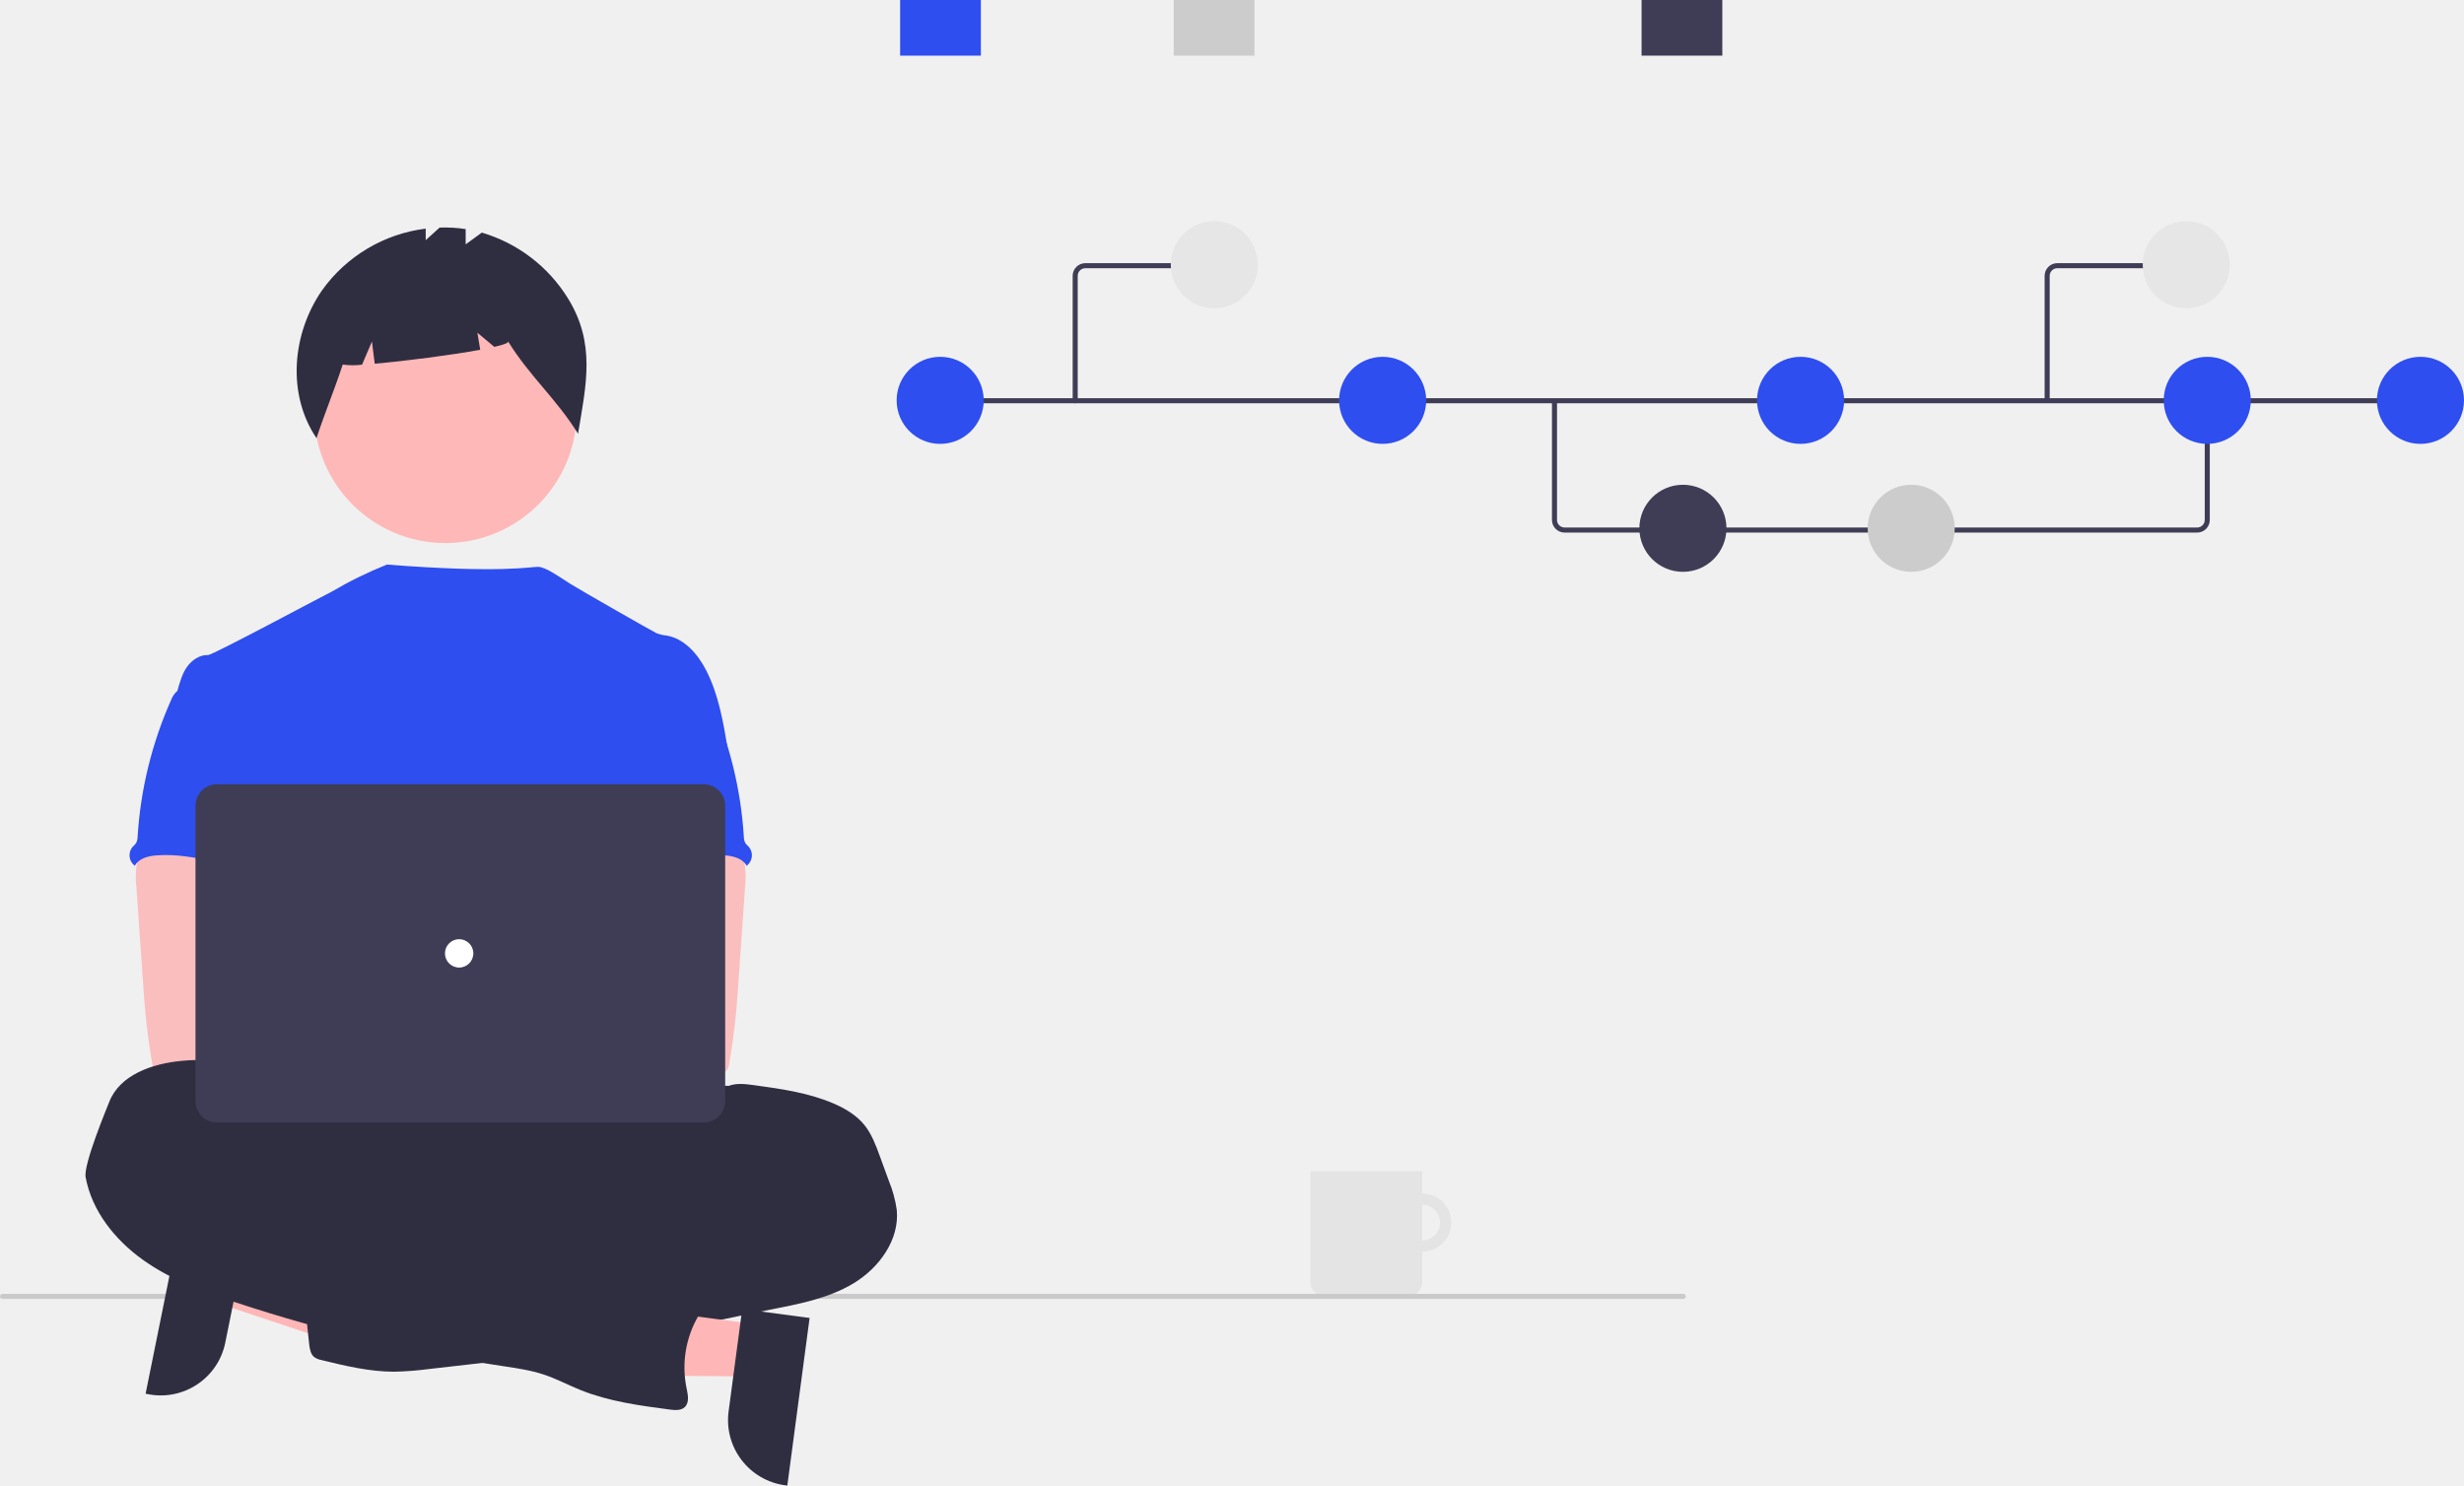
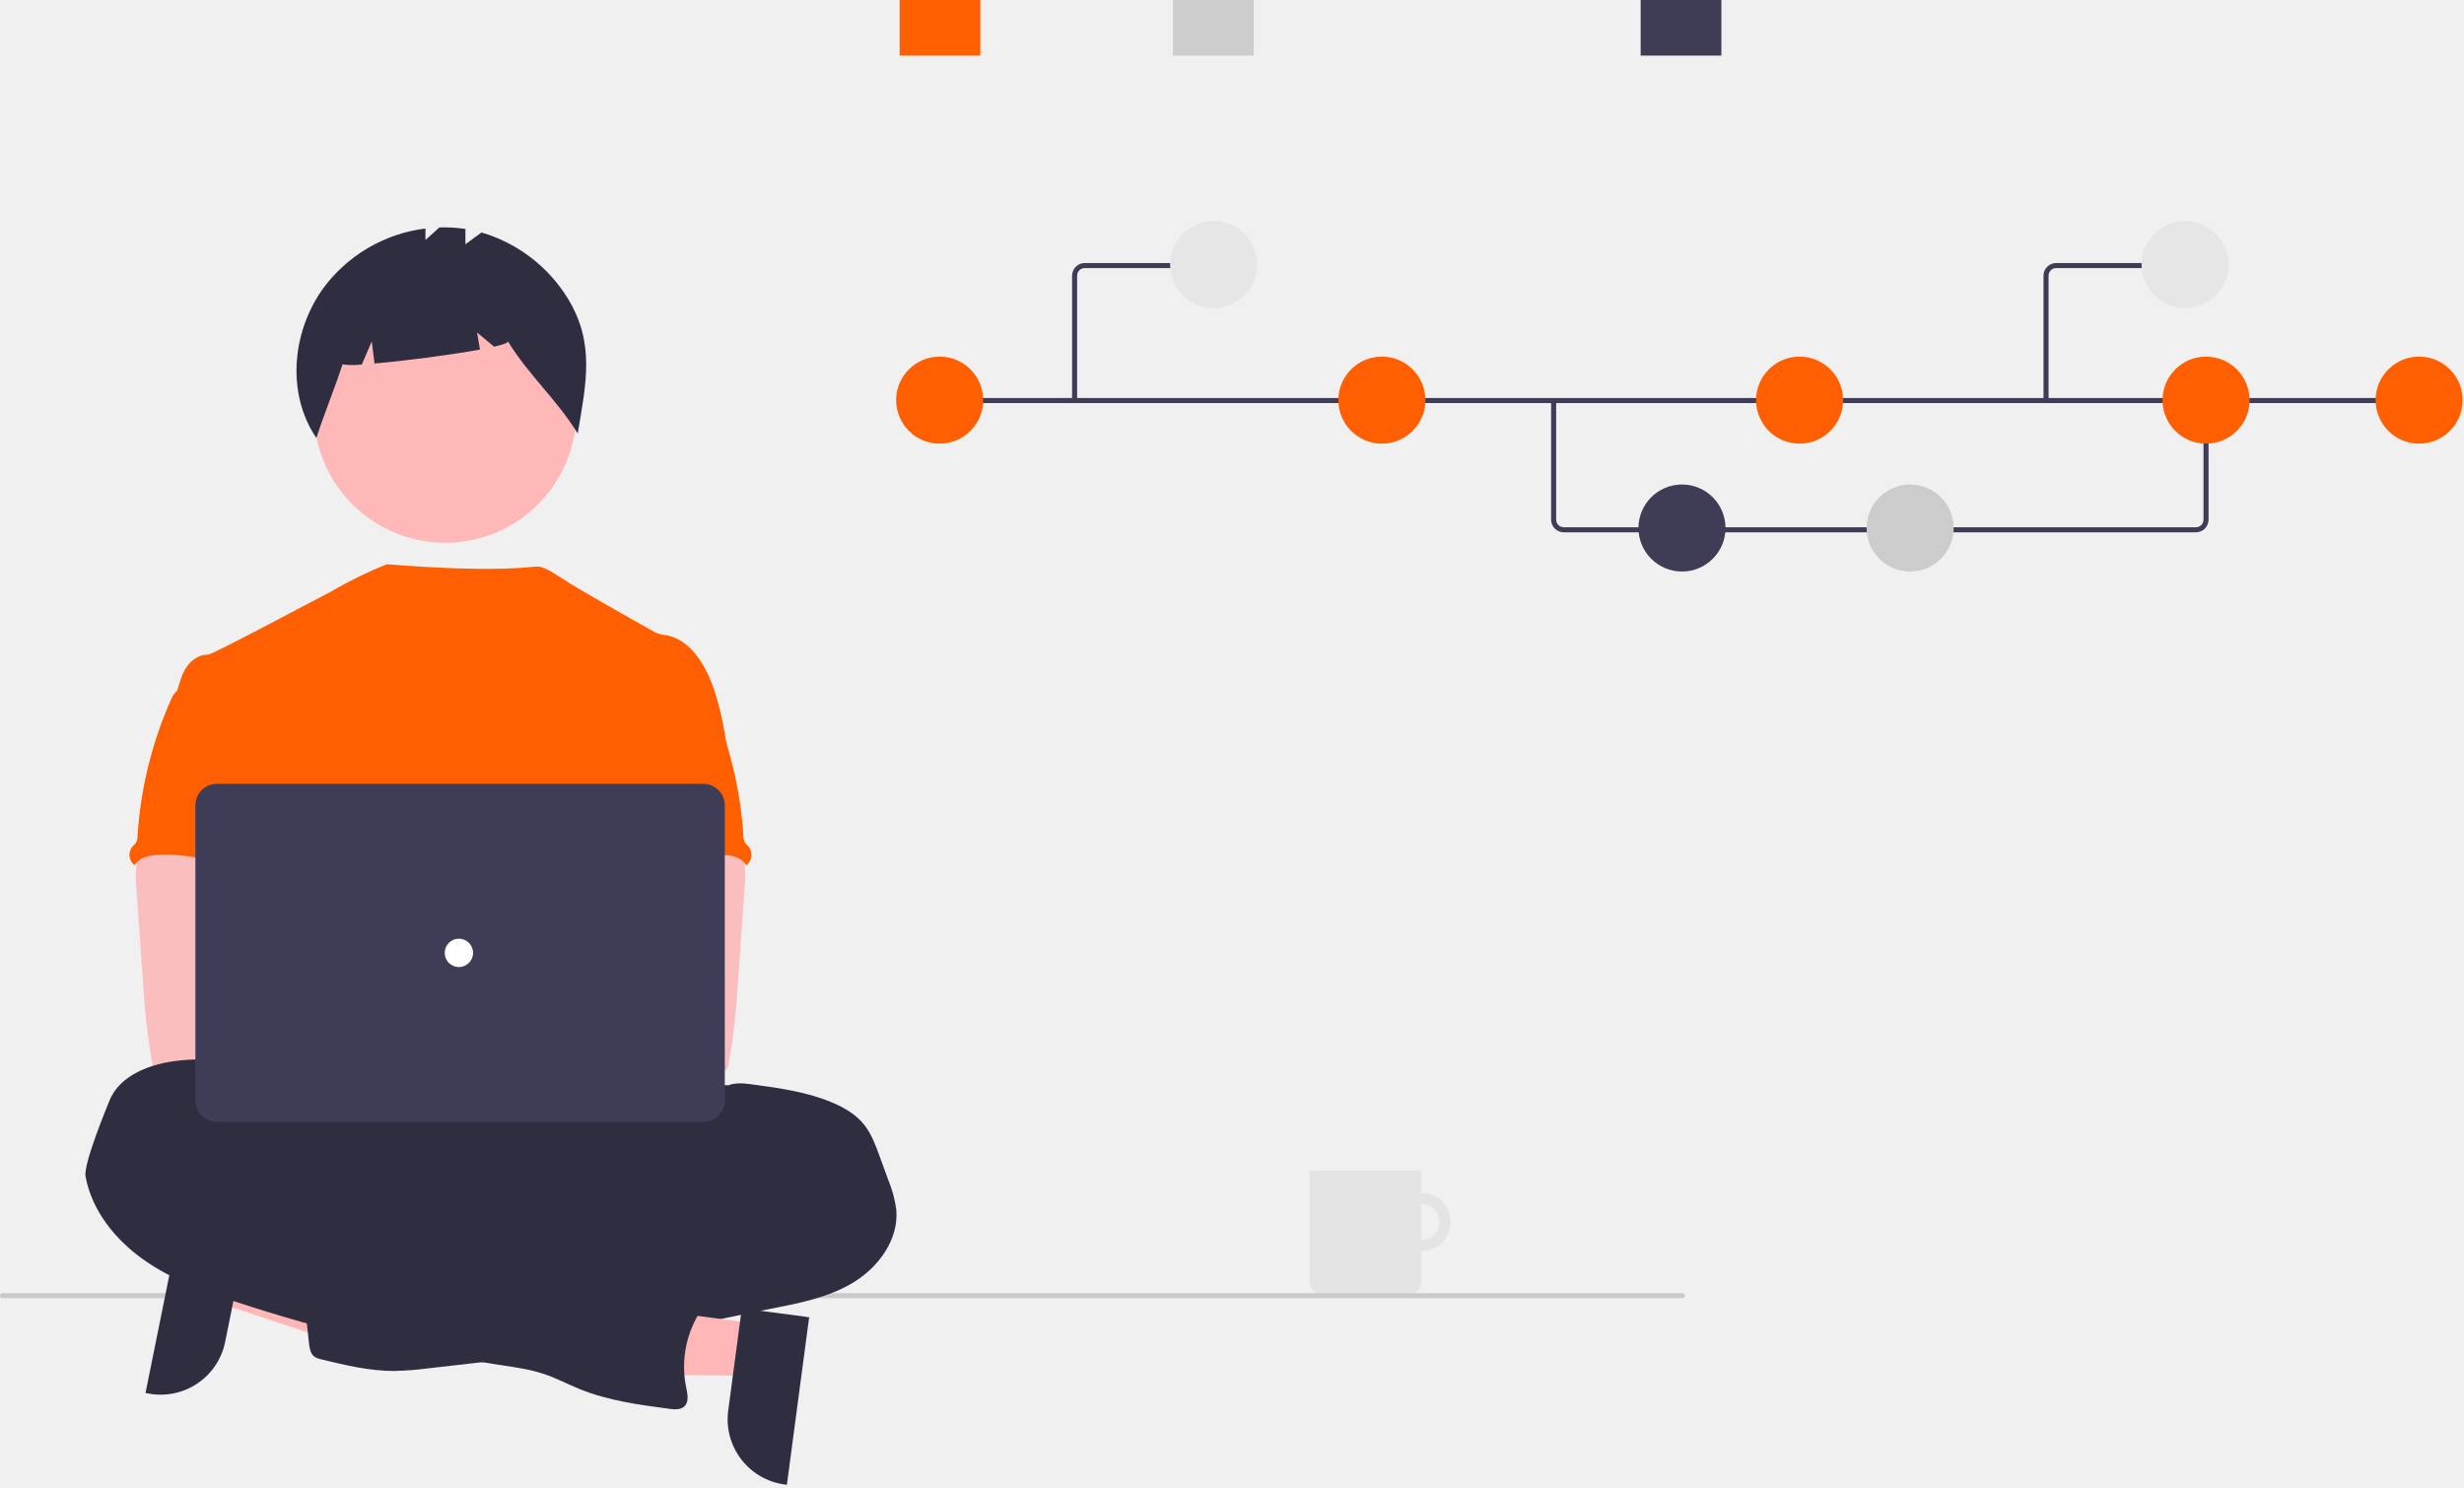
- <svg xmlns="http://www.w3.org/2000/svg" id="e7334088-53de-4589-99a2-090044ddfc90" data-name="Layer 1" width="973.461" height="587.025" viewBox="0 0 973.461 587.025">
-   <g id="f9b32178-6d95-472d-b482-6662972666de" data-name="Group 100">
-     <path id="f4b94a19-cbe0-459a-95a6-6ea3b3d72055" data-name="Path 1465" d="M675.147,628.1a11.49,11.49,0,1,0,11.49,11.49h0A11.49,11.49,0,0,0,675.147,628.1Zm0,18.561a7.071,7.071,0,1,1,7.071-7.071v0A7.071,7.071,0,0,1,675.147,646.661Z" transform="translate(-113.2693 -156.4874)" fill="#e4e4e4" />
-     <path id="abc0e0b3-f22e-4bee-9929-c6879640924e" data-name="Path 1467" d="M630.954,619.261h44.193v43.739a5.757,5.757,0,0,1-5.757,5.757h-32.679a5.757,5.757,0,0,1-5.757-5.757V619.261Z" transform="translate(-113.2693 -156.4874)" fill="#e4e4e4" />
+ <svg xmlns="http://www.w3.org/2000/svg" width="974" height="588" viewBox="0 0 974 588" fill="none">
+   <g clip-path="url(#clip0_24_51)">
+     <path d="M561.878 471.613C559.605 471.613 557.384 472.287 555.494 473.549C553.605 474.812 552.132 476.606 551.262 478.706C550.393 480.806 550.165 483.116 550.608 485.345C551.052 487.573 552.146 489.621 553.753 491.228C555.36 492.835 557.407 493.929 559.636 494.372C561.865 494.816 564.175 494.588 566.275 493.718C568.374 492.849 570.169 491.376 571.431 489.487C572.694 487.597 573.368 485.376 573.368 483.103C573.368 480.056 572.157 477.133 570.002 474.978C567.848 472.824 564.925 471.613 561.878 471.613ZM561.878 490.174C560.479 490.174 559.112 489.759 557.949 488.982C556.786 488.205 555.88 487.101 555.345 485.809C554.81 484.517 554.67 483.095 554.943 481.724C555.215 480.352 555.889 479.092 556.878 478.103C557.867 477.114 559.127 476.441 560.498 476.168C561.87 475.895 563.292 476.035 564.584 476.57C565.876 477.105 566.98 478.012 567.757 479.175C568.534 480.337 568.949 481.705 568.949 483.103V483.103C568.949 484.978 568.204 486.777 566.878 488.103C565.552 489.429 563.753 490.174 561.878 490.174V490.174Z" fill="#E4E4E4" />
+     <path d="M517.685 462.774H561.878V506.513C561.878 508.04 561.271 509.504 560.191 510.584C559.112 511.663 557.647 512.27 556.121 512.27H523.442C521.915 512.27 520.45 511.663 519.371 510.584C518.291 509.504 517.685 508.04 517.685 506.513V462.774V462.774Z" fill="#E4E4E4" />
+     <path d="M665.133 513.271H0.896C0.65 513.244 0.422 513.127 0.257 512.942C0.091 512.758 0 512.519 0 512.271C0 512.023 0.091 511.784 0.257 511.6C0.422 511.415 0.65 511.298 0.896 511.271H665.133C665.38 511.298 665.607 511.415 665.773 511.6C665.938 511.784 666.03 512.023 666.03 512.271C666.03 512.519 665.938 512.758 665.773 512.942C665.607 513.127 665.38 513.244 665.133 513.271V513.271Z" fill="#CACACA" />
+     <path d="M89.41 494.381L85.302 514.694L161.695 540.208L167.759 510.228L89.41 494.381Z" fill="#FFB6B6" />
+     <path d="M97.09 490.542L88.999 530.545L88.999 530.546C87.63 537.307 83.633 543.248 77.885 547.061C72.137 550.875 65.11 552.249 58.349 550.882L57.52 550.714L70.768 485.218L97.09 490.542Z" fill="#2F2E41" />
+     <path d="M175.979 214.584C204.627 214.584 227.85 191.361 227.85 162.713C227.85 134.065 204.627 110.842 175.979 110.842C147.332 110.842 124.108 134.065 124.108 162.713C124.108 191.361 147.332 214.584 175.979 214.584Z" fill="#FEB8B8" />
+     <path d="M224.427 117.963C216.672 105.37 204.533 96.09 190.346 91.911L183.978 96.558V90.524C180.571 90.002 177.123 89.802 173.678 89.924L168.184 94.895V90.337C160.05 91.348 152.213 94.033 145.168 98.223C138.123 102.414 132.023 108.018 127.252 114.684C115.321 131.884 113.307 155.813 125.042 173.151C128.263 163.251 132.173 153.962 135.395 144.063C137.927 144.408 140.493 144.42 143.028 144.1L146.947 134.955L148.042 143.713C160.19 142.655 178.208 140.331 189.724 138.202L188.604 131.483L195.304 137.066C198.832 136.254 200.927 135.517 200.754 134.954C209.319 148.762 219.801 157.581 228.365 171.389C231.618 151.919 235.362 135.73 224.427 117.963Z" fill="#2F2E41" />
+     <path d="M192.856 502.146C266.62 502.146 326.416 485.42 326.416 464.787C326.416 444.154 266.62 427.428 192.856 427.428C119.093 427.428 59.296 444.154 59.296 464.787C59.296 485.42 119.093 502.146 192.856 502.146Z" fill="#2F2E41" />
+     <path d="M287.539 296.101C285.755 285.37 283.916 274.433 278.928 264.766C275.65 258.434 270.447 252.4 263.433 251.148C262.051 251.025 260.694 250.711 259.398 250.214C257.343 249.224 229.725 233.458 225.335 230.712C221.566 228.355 215.617 223.99 212.617 223.99C209.599 223.923 198.026 226.617 152.856 223.086C145.259 226.136 137.901 229.753 130.846 233.908C130.701 233.812 83.964 258.909 82.209 258.843C78.883 258.703 75.793 260.832 73.886 263.513C71.981 266.194 71.086 269.513 70.15 272.722C80.358 295.455 89.698 318.217 99.907 340.95C100.385 341.806 100.639 342.769 100.646 343.75C100.44 344.768 100.006 345.725 99.376 346.55C94.369 354.592 94.528 364.707 95.075 374.159C95.623 383.611 96.299 393.595 92.075 402.067C90.926 404.393 89.432 406.522 88.339 408.848C85.78 414.116 84.856 430.965 86.35 436.625L273.617 441.99C269.59 430.922 287.539 296.101 287.539 296.101Z" fill="#FF5F00" />
+     <path d="M53.963 341.958C53.59 344.661 53.552 347.4 53.851 350.112L56.535 388.658C56.787 392.291 57.035 395.915 57.376 399.539C58.02 406.572 58.982 413.549 60.176 420.516C60.203 421.505 60.622 422.443 61.34 423.124C62.057 423.805 63.016 424.174 64.005 424.149C75.82 426.649 88.027 426.549 100.085 425.868C118.485 424.841 165.559 422.898 168.435 419.162C171.311 415.426 169.635 409.383 165.885 406.362C162.135 403.341 100.014 395.976 100.014 395.976C100.621 391.166 102.452 386.636 104.189 382.069C107.309 373.969 110.223 365.603 110.279 356.926C110.335 348.249 107.066 339.126 99.958 334.155C94.111 330.074 86.583 329.317 79.458 329.485C74.274 329.634 65.317 328.392 60.582 330.419C56.835 332.069 54.663 338.289 53.963 341.958Z" fill="#FBBEBE" />
+     <path d="M287.871 429.091C290.981 427.905 294.409 428.334 297.743 428.783C308.475 430.249 319.365 431.753 329.312 436.04C333.982 438.04 338.428 440.71 341.585 444.64C344.385 448.18 346.021 452.514 347.572 456.782L351.159 466.608C352.684 470.299 353.736 474.169 354.288 478.124C355.409 489.883 347.367 500.969 337.252 507.078C327.137 513.187 315.229 515.362 303.628 517.641C292.027 519.92 280.381 522.441 268.828 525.113C263.439 526.511 257.972 527.587 252.455 528.335C240.089 529.735 227.163 527.672 215.413 531.763C210.743 533.398 206.157 535.826 201.313 536.956C198.093 537.633 194.838 538.129 191.562 538.441L169.324 540.981C164.802 541.586 160.25 541.935 155.688 542.027C145.975 542.027 136.42 539.727 126.988 537.427C125.986 537.251 125.032 536.866 124.188 536.297C122.694 535.12 122.367 533.037 122.152 531.151C121.199 522.801 120.366 514.442 119.652 506.074C119.428 503.356 119.26 500.414 120.745 498.126C122.613 495.326 126.256 494.446 129.581 493.904C143.68 491.597 157.963 490.606 172.246 490.943C177.672 485.517 186.62 485.489 193.728 482.537C196.343 481.336 198.874 479.96 201.303 478.418C214.017 471 228.225 466.511 242.893 465.277C245.766 465.189 248.62 464.782 251.402 464.063C256.902 462.354 261.919 457.702 267.569 458.842C268.269 456.909 268.755 454.321 270.369 452.995C271.169 452.313 272.162 451.856 272.9 451.127C274.46 449.549 274.6 447.064 274.366 444.86C274.132 442.656 273.609 440.396 274.179 438.247C274.416 437.434 274.765 436.657 275.216 435.94C278.008 431.108 282.239 428.624 287.871 429.091Z" fill="#2F2E41" />
+     <path d="M69.61 273.414C68.701 274.367 67.995 275.495 67.537 276.73C59.988 293.745 55.528 311.968 54.368 330.546C54.389 331.452 54.18 332.348 53.761 333.152C53.349 333.687 52.889 334.184 52.388 334.637C51.952 335.155 51.621 335.753 51.416 336.398C51.211 337.044 51.135 337.723 51.192 338.398C51.249 339.072 51.439 339.729 51.75 340.33C52.061 340.932 52.487 341.466 53.005 341.903C53.09 341.974 53.177 342.043 53.266 342.109C54.807 339.209 58.496 338.261 61.775 338.009C77.475 336.767 92.811 344.071 108.558 343.52C107.447 339.681 105.849 335.992 104.943 332.107C100.936 314.856 110.93 296.074 104.803 279.458C103.579 276.133 101.534 272.864 98.312 271.407C96.978 270.869 95.582 270.499 94.156 270.307C90.177 269.588 82.256 266.515 78.409 267.748C76.989 268.206 76.429 269.541 75.252 270.348C73.464 271.49 71.092 271.91 69.61 273.414Z" fill="#FF5F00" />
+     <path d="M287.651 330.419C282.916 328.392 273.959 329.634 268.775 329.485C261.65 329.317 254.122 330.074 248.275 334.155C241.167 339.126 237.898 348.249 237.954 356.926C238.01 365.603 240.924 373.969 244.044 382.069C245.781 386.636 247.612 391.166 248.219 395.976C248.219 395.976 186.098 403.341 182.348 406.362C178.598 409.383 176.922 415.426 179.798 419.162C182.674 422.898 272.413 426.649 284.228 424.149C285.218 424.174 286.176 423.805 286.894 423.124C287.612 422.443 288.03 421.505 288.057 420.516C289.251 413.549 290.213 406.572 290.857 399.539C291.198 395.915 291.446 392.291 291.698 388.658L294.382 350.112C294.682 347.4 294.644 344.661 294.27 341.958C293.57 338.289 291.398 332.069 287.651 330.419Z" fill="#FBBEBE" />
+     <path d="M272.981 270.348C271.804 269.541 271.244 268.206 269.824 267.748C265.977 266.515 258.056 269.588 254.077 270.307C252.652 270.499 251.255 270.869 249.921 271.407C246.699 272.864 244.654 276.133 243.43 279.458C237.303 296.074 247.297 314.856 243.29 332.107C242.384 335.992 240.786 339.681 239.675 343.52C255.422 344.071 270.758 336.767 286.458 338.009C289.737 338.261 293.426 339.209 294.967 342.109C295.057 342.043 295.144 341.974 295.229 341.903C295.746 341.466 296.173 340.932 296.484 340.33C296.795 339.729 296.984 339.072 297.042 338.398C297.099 337.723 297.023 337.044 296.818 336.398C296.612 335.753 296.282 335.155 295.845 334.637C295.345 334.184 294.885 333.687 294.472 333.152C294.054 332.348 293.845 331.452 293.865 330.546C292.705 311.968 288.246 293.745 280.696 276.73C280.238 275.495 279.533 274.367 278.623 273.414C277.141 271.91 274.769 271.49 272.981 270.348Z" fill="#FF5F00" />
+     <path d="M299.243 523.378L296.513 543.921L215.975 543.166L220.005 512.846L299.243 523.378Z" fill="#FFB6B6" />
+     <path d="M319.853 520.785L311.049 587.025L310.211 586.914C303.374 586.005 297.177 582.417 292.984 576.939C288.792 571.462 286.947 564.543 287.855 557.705L287.855 557.704L293.232 517.247L319.853 520.785Z" fill="#2F2E41" />
+     <path d="M109.769 439.487C109.769 440.421 108.303 439.487 108.169 438.487C107.142 430.931 101.145 424.701 94.159 421.675C87.173 418.649 79.215 418.49 71.65 419.209C60.209 420.292 47.366 424.673 43.182 435.367C42.192 437.867 32.918 460.127 33.823 465.133C36.261 478.489 45.395 489.912 56.463 497.823C67.531 505.734 80.463 510.46 93.363 514.723C127.469 525.971 162.462 534.329 197.97 539.707C203.723 540.576 209.533 541.379 215.043 543.228C219.974 544.881 224.588 547.356 229.408 549.299C240.616 553.799 252.674 555.407 264.619 556.986C266.655 557.248 268.99 557.434 270.494 556.052C272.437 554.252 271.794 551.111 271.241 548.524C269.214 538.687 270.915 528.448 276.014 519.795C278.014 516.433 280.614 512.986 280.236 509.095C279.788 504.556 275.267 501.343 270.765 500.614C266.263 499.885 261.687 500.96 257.165 501.548C255.616 501.904 253.992 501.743 252.542 501.09C251.87 500.636 251.261 500.097 250.73 499.484C247.616 496.48 243.631 494.539 239.345 493.94C235.06 493.341 230.695 494.115 226.876 496.15C225.204 497.084 222.676 495.001 220.936 494.217L201.294 485.325C178.729 475.117 156.052 464.861 132.179 458.398C130.274 458.023 128.464 457.271 126.855 456.184C125.669 455.25 124.819 453.984 123.726 452.943C121.344 450.692 118.026 449.795 115.171 448.198C112.316 446.601 109.115 442.69 109.769 439.487Z" fill="#2F2E41" />
+     <path d="M160.617 425.99C168.349 425.99 174.617 419.722 174.617 411.99C174.617 404.258 168.349 397.99 160.617 397.99C152.885 397.99 146.617 404.258 146.617 411.99C146.617 419.722 152.885 425.99 160.617 425.99Z" fill="#FBBEBE" />
+     <path d="M191.617 425.99C199.349 425.99 205.617 419.722 205.617 411.99C205.617 404.258 199.349 397.99 191.617 397.99C183.885 397.99 177.617 404.258 177.617 411.99C177.617 419.722 183.885 425.99 191.617 425.99Z" fill="#FBBEBE" />
+     <path d="M278.035 443.537H85.696C83.451 443.535 81.298 442.641 79.71 441.054C78.122 439.466 77.229 437.313 77.226 435.067V318.381C77.229 316.135 78.122 313.982 79.71 312.395C81.298 310.807 83.451 309.914 85.696 309.911H278.035C280.281 309.914 282.434 310.807 284.022 312.395C285.609 313.982 286.503 316.135 286.505 318.381V435.067C286.503 437.313 285.609 439.466 284.022 441.054C282.434 442.641 280.281 443.535 278.035 443.537Z" fill="#3F3D56" />
+     <path d="M181.399 382.328C184.494 382.328 187.003 379.819 187.003 376.724C187.003 373.629 184.494 371.12 181.399 371.12C178.304 371.12 175.795 373.629 175.795 376.724C175.795 379.819 178.304 382.328 181.399 382.328Z" fill="white" />
+     <path d="M868.03 210.452H618.137C616.811 210.451 615.54 209.923 614.603 208.986C613.666 208.049 613.138 206.778 613.137 205.452V158.352H615.137V205.452C615.138 206.248 615.454 207.01 616.016 207.573C616.579 208.135 617.341 208.451 618.137 208.452H868.03C868.825 208.451 869.587 208.135 870.15 207.573C870.712 207.01 871.029 206.248 871.03 205.452V158.023H873.03V205.452C873.028 206.778 872.501 208.049 871.563 208.986C870.626 209.923 869.355 210.451 868.03 210.452V210.452Z" fill="#3F3D56" />
+     <path d="M958.617 157.352H371.397V159.352H958.617V157.352Z" fill="#3F3D56" />
+     <path d="M371.439 175.398C380.94 175.398 388.641 167.696 388.641 158.196C388.641 148.695 380.94 140.994 371.439 140.994C361.939 140.994 354.237 148.695 354.237 158.196C354.237 167.696 361.939 175.398 371.439 175.398Z" fill="#FF5F00" />
+     <path d="M546.244 175.398C555.745 175.398 563.446 167.696 563.446 158.196C563.446 148.695 555.745 140.994 546.244 140.994C536.744 140.994 529.042 148.695 529.042 158.196C529.042 167.696 536.744 175.398 546.244 175.398Z" fill="#FF5F00" />
+     <path d="M664.876 225.959C674.377 225.959 682.078 218.257 682.078 208.757C682.078 199.257 674.377 191.555 664.876 191.555C655.376 191.555 647.674 199.257 647.674 208.757C647.674 218.257 655.376 225.959 664.876 225.959Z" fill="#3F3D56" />
+     <path d="M755.063 225.959C764.564 225.959 772.265 218.257 772.265 208.757C772.265 199.257 764.564 191.555 755.063 191.555C745.563 191.555 737.861 199.257 737.861 208.757C737.861 218.257 745.563 225.959 755.063 225.959Z" fill="#CCCCCC" />
+     <path d="M711.36 175.398C720.861 175.398 728.562 167.696 728.562 158.196C728.562 148.695 720.861 140.994 711.36 140.994C701.86 140.994 694.158 148.695 694.158 158.196C694.158 167.696 701.86 175.398 711.36 175.398Z" fill="#FF5F00" />
+     <path d="M956.26 175.398C965.76 175.398 973.462 167.696 973.462 158.196C973.462 148.695 965.76 140.994 956.26 140.994C946.759 140.994 939.058 148.695 939.058 158.196C939.058 167.696 946.759 175.398 956.26 175.398Z" fill="#FF5F00" />
+     <path d="M872.029 175.398C881.53 175.398 889.231 167.696 889.231 158.196C889.231 148.695 881.53 140.994 872.029 140.994C862.529 140.994 854.827 148.695 854.827 158.196C854.827 167.696 862.529 175.398 872.029 175.398Z" fill="#FF5F00" />
+     <path d="M680.446 0H648.54V21.99H680.446V0Z" fill="#3F3D56" />
+     <path d="M387.519 0H355.612V21.99H387.519V0Z" fill="#FF5F00" />
+     <path d="M495.591 0H463.685V21.99H495.591V0Z" fill="#CCCCCC" />
+     <path d="M424.782 159.352C424.517 159.352 424.263 159.247 424.075 159.059C423.888 158.872 423.782 158.617 423.782 158.352V108.99C423.784 107.664 424.311 106.393 425.248 105.456C426.186 104.519 427.457 103.991 428.782 103.99H477.457C477.722 103.99 477.977 104.095 478.164 104.283C478.352 104.47 478.457 104.725 478.457 104.99C478.457 105.255 478.352 105.509 478.164 105.697C477.977 105.884 477.722 105.99 477.457 105.99H428.782C427.987 105.991 427.224 106.307 426.662 106.869C426.099 107.432 425.783 108.194 425.782 108.99V158.352C425.782 158.617 425.677 158.872 425.489 159.059C425.302 159.247 425.047 159.352 424.782 159.352V159.352Z" fill="#3F3D56" />
+     <path d="M479.744 121.818C489.245 121.818 496.946 114.116 496.946 104.616C496.946 95.116 489.245 87.414 479.744 87.414C470.244 87.414 462.542 95.116 462.542 104.616C462.542 114.116 470.244 121.818 479.744 121.818Z" fill="#E6E6E6" />
+     <path d="M809.782 158.352H807.782V108.99C807.784 107.664 808.311 106.393 809.248 105.456C810.186 104.519 811.457 103.991 812.782 103.99H861.457V105.99H812.782C811.987 105.991 811.224 106.307 810.662 106.869C810.099 107.432 809.783 108.194 809.782 108.99V158.352Z" fill="#3F3D56" />
+     <path d="M863.744 121.818C873.245 121.818 880.946 114.116 880.946 104.616C880.946 95.116 873.245 87.414 863.744 87.414C854.244 87.414 846.542 95.116 846.542 104.616C846.542 114.116 854.244 121.818 863.744 121.818Z" fill="#E6E6E6" />
  </g>
-   <path id="e24b6f19-a0a0-4e73-9cfc-bbb7635ad236" data-name="Path 944" d="M778.403,669.758h-664.237a1.006,1.006,0,0,1,0-2h664.237a1.006,1.006,0,0,1,0,2Z" transform="translate(-113.2693 -156.4874)" fill="#cacaca" />
-   <polygon points="89.41 494.381 85.302 514.694 161.695 540.208 167.759 510.228 89.41 494.381" fill="#ffb6b6" />
-   <path d="M210.36,647.029l-8.091,40.003-0.0.002a26.011,26.011,0,0,1-30.65,20.335l-.828-.168,13.248-65.496Z" transform="translate(-113.2693 -156.4874)" fill="#2f2e41" />
-   <circle id="fd4e5ab9-ffc8-4bbb-9267-3af70c31dae1" data-name="Ellipse 276" cx="175.979" cy="162.713" r="51.871" fill="#feb8b8" />
-   <path id="a8c9bbe2-1461-49cf-8211-f8d251166dc5" data-name="Path 1461" d="M337.697,274.45a59.907,59.907,0,0,0-34.081-26.052l-6.368,4.647v-6.034a55.143,55.143,0,0,0-10.3-.6l-5.494,4.971v-4.558a59.335,59.335,0,0,0-40.932,24.347c-11.931,17.2-13.945,41.129-2.21,58.467,3.221-9.9,7.131-19.189,10.353-29.088a29.299,29.299,0,0,0,7.633.037l3.919-9.145,1.095,8.758c12.148-1.058,30.166-3.382,41.682-5.511l-1.12-6.719,6.7,5.583c3.528-.812,5.623-1.549,5.45-2.112,8.565,13.808,19.047,22.627,27.611,36.435C344.888,308.406,348.632,292.217,337.697,274.45Z" transform="translate(-113.2693 -156.4874)" fill="#2f2e41" />
-   <ellipse id="f6be96d1-713f-4c17-812c-ecd79c56fe95" data-name="Ellipse 260" cx="192.856" cy="464.787" rx="133.56" ry="37.359" fill="#2f2e41" />
-   <path d="M400.808,452.588c-1.784-10.731-3.624-21.668-8.611-31.335-3.278-6.332-8.481-12.366-15.495-13.618a14.99,14.99,0,0,1-4.035-.934c-2.055-.99-29.673-16.756-34.063-19.502-3.769-2.357-9.719-6.722-12.719-6.722-3.018-.066-14.591,2.627-59.76-.904a163.141,163.141,0,0,0-22.01,10.822c-.146-.096-46.882,25.001-48.638,24.935-3.325-.14-6.416,1.989-8.322,4.67-1.906,2.681-2.8,6-3.736,9.209,10.208,22.733,19.548,45.495,29.757,68.228a5.821,5.821,0,0,1,.738,2.8,6.834,6.834,0,0,1-1.27,2.8c-5.006,8.042-4.847,18.157-4.3,27.609.547,9.452,1.224,19.436-3,27.908-1.149,2.326-2.643,4.455-3.736,6.781-2.559,5.268-3.484,22.117-1.989,27.777l187.267,5.365C382.86,587.409,400.808,452.588,400.808,452.588Z" transform="translate(-113.2693 -156.4874)" fill="#2e4eef" />
-   <path id="eb41f72e-aba6-4a16-bf55-c7027d2f1a4b" data-name="Path 1421" d="M167.233,498.445a33.063,33.063,0,0,0-.112,8.154l2.684,38.546c.252,3.633.5,7.257.841,10.881.644,7.033,1.606,14.01,2.8,20.977a3.736,3.736,0,0,0,3.829,3.633c11.815,2.5,24.022,2.4,36.08,1.719,18.4-1.027,65.474-2.97,68.35-6.706s1.2-9.779-2.55-12.8-65.871-10.386-65.871-10.386c.607-4.81,2.438-9.34,4.175-13.907,3.12-8.1,6.034-16.466,6.09-25.143s-3.213-17.8-10.321-22.771c-5.847-4.081-13.375-4.838-20.5-4.67-5.184.149-14.141-1.093-18.876.934C170.105,488.556,167.933,494.776,167.233,498.445Z" transform="translate(-113.2693 -156.4874)" fill="#fbbebe" />
-   <path id="a363f2f7-2464-40a1-ad01-344825aa0b75" data-name="Path 1423" d="M401.141,585.578c3.11-1.186,6.538-.757,9.872-.308,10.732,1.466,21.622,2.97,31.569,7.257,4.67,2,9.116,4.67,12.273,8.6,2.8,3.54,4.436,7.874,5.987,12.142l3.587,9.826a47.3,47.3,0,0,1,3.129,11.516c1.121,11.759-6.921,22.845-17.036,28.954s-22.023,8.284-33.624,10.563-23.247,4.8-34.8,7.472a140.086,140.086,0,0,1-16.373,3.222c-12.366,1.4-25.292-.663-37.042,3.428-4.67,1.635-9.256,4.063-14.1,5.193a87.745,87.745,0,0,1-9.751,1.485l-22.238,2.54a121.313,121.313,0,0,1-13.636,1.046c-9.713,0-19.268-2.3-28.7-4.6a7.258,7.258,0,0,1-2.8-1.13c-1.494-1.177-1.821-3.26-2.036-5.146q-1.429-12.525-2.5-25.077c-.224-2.718-.392-5.66,1.093-7.948,1.868-2.8,5.511-3.68,8.836-4.222a230.58,230.58,0,0,1,42.665-2.961c5.426-5.426,14.374-5.454,21.482-8.406a63.897,63.897,0,0,0,7.575-4.119,99.001,99.001,0,0,1,41.59-13.141,38.714,38.714,0,0,0,8.509-1.214c5.5-1.709,10.517-6.361,16.167-5.221.7-1.933,1.186-4.521,2.8-5.847.8-.682,1.793-1.139,2.531-1.868,1.56-1.578,1.7-4.063,1.466-6.267s-.757-4.464-.187-6.613a9.141,9.141,0,0,1,1.037-2.307C391.278,587.595,395.509,585.111,401.141,585.578Z" transform="translate(-113.2693 -156.4874)" fill="#2f2e41" />
-   <path id="b53ad979-99f4-4c6e-a0f8-957060c42096" data-name="Path 1430" d="M182.88,429.901a9.667,9.667,0,0,0-2.073,3.316,156.78,156.78,0,0,0-13.169,53.816,5.38,5.38,0,0,1-.607,2.606,11.403,11.403,0,0,1-1.373,1.485,5.156,5.156,0,0,0,.617,7.266q.127.107.261.206c1.541-2.9,5.23-3.848,8.509-4.1,15.7-1.242,31.036,6.062,46.783,5.511-1.111-3.839-2.709-7.528-3.615-11.413-4.007-17.251,5.987-36.033-.14-52.649-1.224-3.325-3.269-6.594-6.491-8.051a17.291,17.291,0,0,0-4.156-1.1c-3.979-.719-11.9-3.792-15.747-2.559-1.42.458-1.98,1.793-3.157,2.6C186.734,427.977,184.362,428.397,182.88,429.901Z" transform="translate(-113.2693 -156.4874)" fill="#2e4eef" />
-   <path id="a1197c30-bfd4-4098-bcf9-2468e7a33bf1" data-name="Path 1421" d="M400.921,486.906c-4.735-2.027-13.692-.785-18.876-.934-7.125-.168-14.653.589-20.5,4.67-7.108,4.971-10.377,14.094-10.321,22.771s2.97,17.043,6.09,25.143c1.737,4.567,3.568,9.097,4.175,13.907,0,0-62.121,7.365-65.871,10.386s-5.426,9.064-2.55,12.8,92.615,7.487,104.43,4.987a3.736,3.736,0,0,0,3.829-3.633c1.194-6.967,2.156-13.944,2.8-20.977.341-3.624.589-7.248.841-10.881l2.684-38.546a33.064,33.064,0,0,0-.112-8.154C406.84,494.776,404.668,488.556,400.921,486.906Z" transform="translate(-113.2693 -156.4874)" fill="#fbbebe" />
-   <path id="ebe46053-6aac-4aa7-8615-21a6fa79538d" data-name="Path 1430" d="M386.251,426.835c-1.177-.807-1.737-2.142-3.157-2.6-3.847-1.233-11.768,1.84-15.747,2.559a17.291,17.291,0,0,0-4.156,1.1c-3.222,1.457-5.267,4.726-6.491,8.051-6.127,16.616,3.867,35.398-.14,52.649-.906,3.885-2.504,7.574-3.615,11.413,15.747.551,31.083-6.753,46.783-5.511,3.279.252,6.968,1.2,8.509,4.1q.134-.099.261-.206a5.156,5.156,0,0,0,.617-7.266,11.401,11.401,0,0,1-1.373-1.485,5.38,5.38,0,0,1-.607-2.606,156.78,156.78,0,0,0-13.169-53.816,9.667,9.667,0,0,0-2.073-3.316C390.411,428.397,388.039,427.977,386.251,426.835Z" transform="translate(-113.2693 -156.4874)" fill="#2e4eef" />
-   <polygon points="299.243 523.378 296.513 543.921 215.975 543.166 220.005 512.846 299.243 523.378" fill="#ffb6b6" />
-   <path d="M433.122,677.272l-8.804,66.24-.838-.111a26.011,26.011,0,0,1-22.356-29.208l0-.002,5.377-40.457Z" transform="translate(-113.2693 -156.4874)" fill="#2f2e41" />
-   <path id="a0b0f7ea-4ed9-4447-aa64-e2335b2c3196" data-name="Path 1427" d="M223.039,595.974c0,.934-1.466,0-1.6-1-1.027-7.556-7.024-13.786-14.01-16.812s-14.944-3.185-22.509-2.466c-11.441,1.083-24.284,5.464-28.468,16.158-.99,2.5-10.264,24.76-9.359,29.766,2.438,13.356,11.572,24.779,22.64,32.69s24,12.637,36.9,16.9a639.949,639.949,0,0,0,104.607,24.984c5.753.869,11.563,1.672,17.073,3.521,4.931,1.653,9.545,4.128,14.365,6.071,11.208,4.5,23.266,6.108,35.211,7.687,2.036.262,4.371.448,5.875-.934,1.943-1.8,1.3-4.941.747-7.528a40.488,40.488,0,0,1,4.773-28.729c2-3.362,4.6-6.809,4.222-10.7-.448-4.539-4.969-7.752-9.471-8.481s-9.078.346-13.6.934a7.285,7.285,0,0,1-4.623-.458,9.235,9.235,0,0,1-1.812-1.606,20.482,20.482,0,0,0-23.854-3.334c-1.672.934-4.2-1.149-5.94-1.933l-19.642-8.892c-22.565-10.208-45.242-20.464-69.115-26.927a14.514,14.514,0,0,1-5.324-2.214c-1.186-.934-2.036-2.2-3.129-3.241-2.382-2.251-5.7-3.148-8.555-4.745S222.385,599.177,223.039,595.974Z" transform="translate(-113.2693 -156.4874)" fill="#2f2e41" />
-   <circle cx="160.617" cy="411.99" r="14" fill="#fbbebe" />
-   <circle cx="191.617" cy="411.99" r="14" fill="#fbbebe" />
-   <path d="M391.305,600.024H198.966a8.48,8.48,0,0,1-8.47-8.47V474.868a8.48,8.48,0,0,1,8.47-8.47H391.305a8.48,8.48,0,0,1,8.47,8.47V591.555A8.48,8.48,0,0,1,391.305,600.024Z" transform="translate(-113.2693 -156.4874)" fill="#3f3d56" />
-   <circle id="e793da3b-cee2-4a15-ae11-6dab45a6c728" data-name="Ellipse 263" cx="181.399" cy="376.724" r="5.604" fill="#fff" />
-   <path d="M981.299,366.94H731.406a5.006,5.006,0,0,1-5-5V314.84h2v47.1a3.003,3.003,0,0,0,3,3H981.299a3.003,3.003,0,0,0,3-3V314.51h2v47.429A5.006,5.006,0,0,1,981.299,366.94Z" transform="translate(-113.2693 -156.4874)" fill="#3f3d56" />
-   <rect x="371.397" y="157.352" width="587.22" height="2" fill="#3f3d56" />
-   <circle id="a67a4451-c7cc-402c-b29d-5a705f3c9418" data-name="Ellipse 264" cx="371.439" cy="158.196" r="17.202" fill="#2e4eef" />
-   <circle id="abdb3fbf-f68e-433e-a33f-153626b38c76" data-name="Ellipse 266" cx="546.244" cy="158.196" r="17.202" fill="#2e4eef" />
-   <circle id="ac293633-0933-4e21-a8aa-bc27ca4fbccc" data-name="Ellipse 268" cx="664.876" cy="208.757" r="17.202" fill="#3f3d56" />
-   <circle id="a0cd768d-b738-4d4b-9ab3-78ab535c7573" data-name="Ellipse 269" cx="755.063" cy="208.757" r="17.202" fill="#ccc" />
-   <circle id="b9eb3d2e-31e0-4fe2-be5c-79abb86bc227" data-name="Ellipse 270" cx="711.36" cy="158.196" r="17.202" fill="#2e4eef" />
-   <circle id="aa04baac-fce0-420a-b86a-4a97f3079928" data-name="Ellipse 271" cx="956.259" cy="158.196" r="17.202" fill="#2e4eef" />
-   <circle id="e92cf92c-058e-415c-ba96-766a57ee18d9" data-name="Ellipse 272" cx="872.029" cy="158.196" r="17.202" fill="#2e4eef" />
-   <rect id="ac5bf8cc-574d-4509-9338-881c836fd832" data-name="Rectangle 207" x="648.539" width="31.906" height="21.99" fill="#3f3d56" />
-   <rect id="ad5a043d-52f1-4931-b771-e4991ef7f7f7" data-name="Rectangle 208" x="355.612" width="31.906" height="21.99" fill="#2e4eef" />
-   <rect id="e5d95e83-bdd9-4322-95a9-5a9c4b449a8f" data-name="Rectangle 209" x="463.685" width="31.906" height="21.99" fill="#ccc" />
-   <path d="M538.051,315.84a1,1,0,0,1-1-1V265.477a5.006,5.006,0,0,1,5-5h48.675a1,1,0,0,1,0,2h-48.675a3.003,3.003,0,0,0-3,3v49.362A1,1,0,0,1,538.051,315.84Z" transform="translate(-113.2693 -156.4874)" fill="#3f3d56" />
-   <circle id="b0a7c1c1-8f27-441f-a84a-e44462cc473e" data-name="Ellipse 265" cx="479.744" cy="104.616" r="17.202" fill="#e6e6e6" />
-   <path d="M923.051,314.84h-2V265.477a5.006,5.006,0,0,1,5-5h48.675v2h-48.675a3.003,3.003,0,0,0-3,3Z" transform="translate(-113.2693 -156.4874)" fill="#3f3d56" />
-   <circle id="b3140cf1-cdb8-48ff-81af-ce41ed4f5739" data-name="Ellipse 265" cx="863.744" cy="104.616" r="17.202" fill="#e6e6e6" />
+   <defs>
+     <clipPath id="clip0_24_51">
+       <rect width="973.461" height="587.025" fill="white" />
+     </clipPath>
+   </defs>
</svg>
